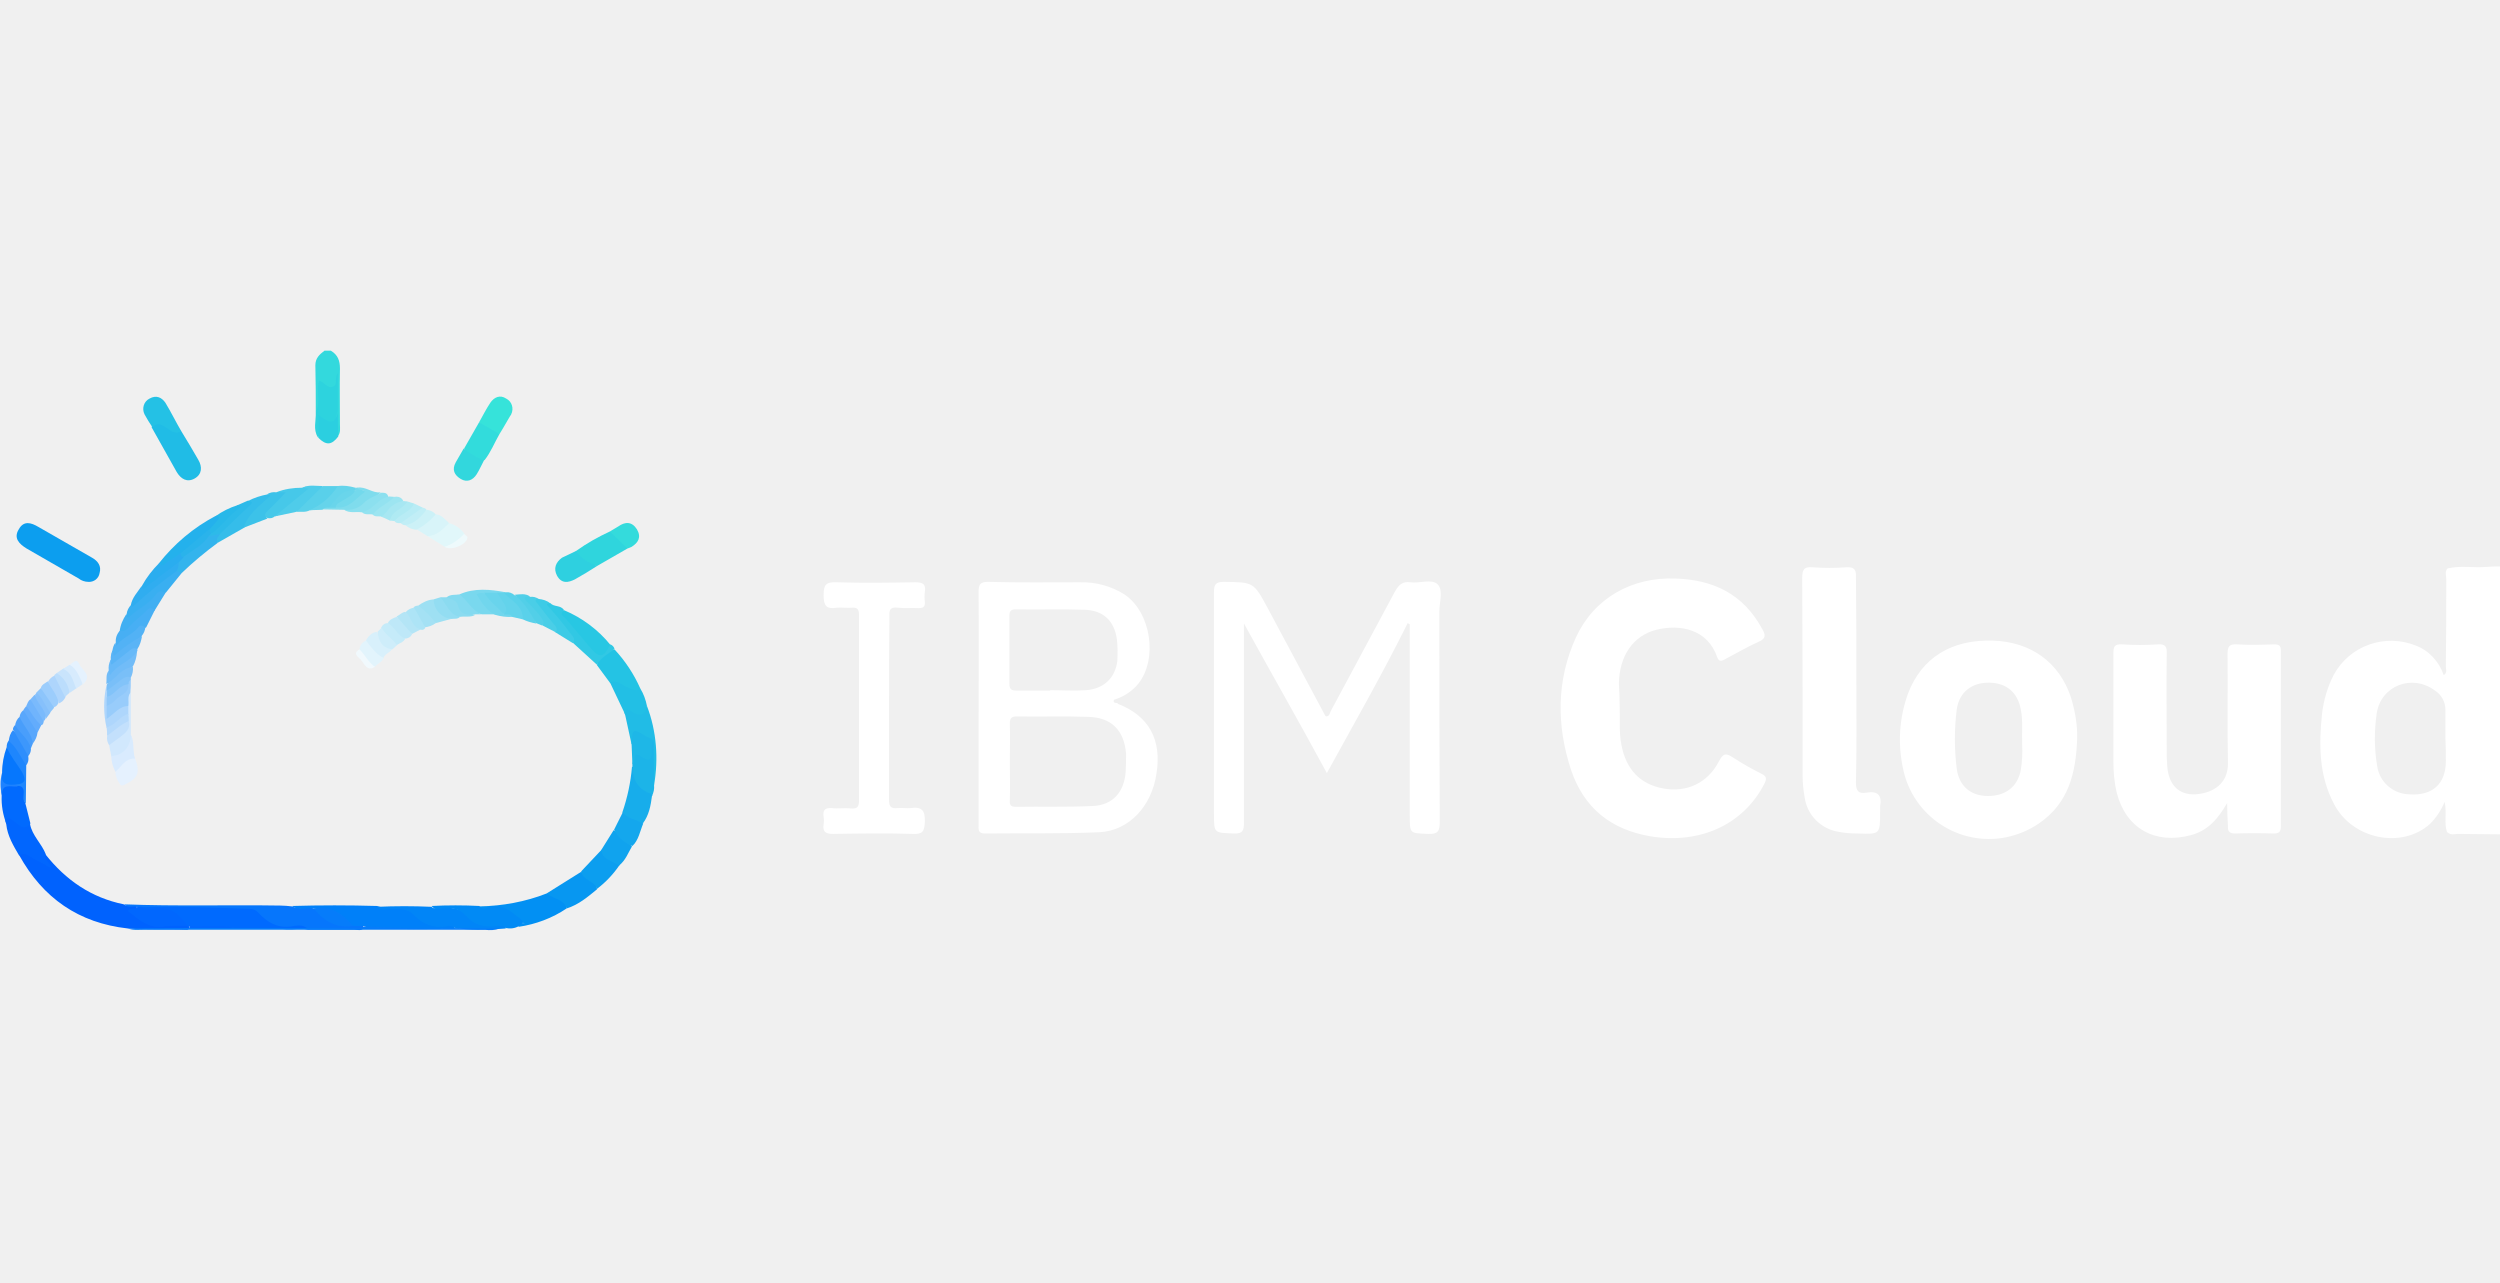
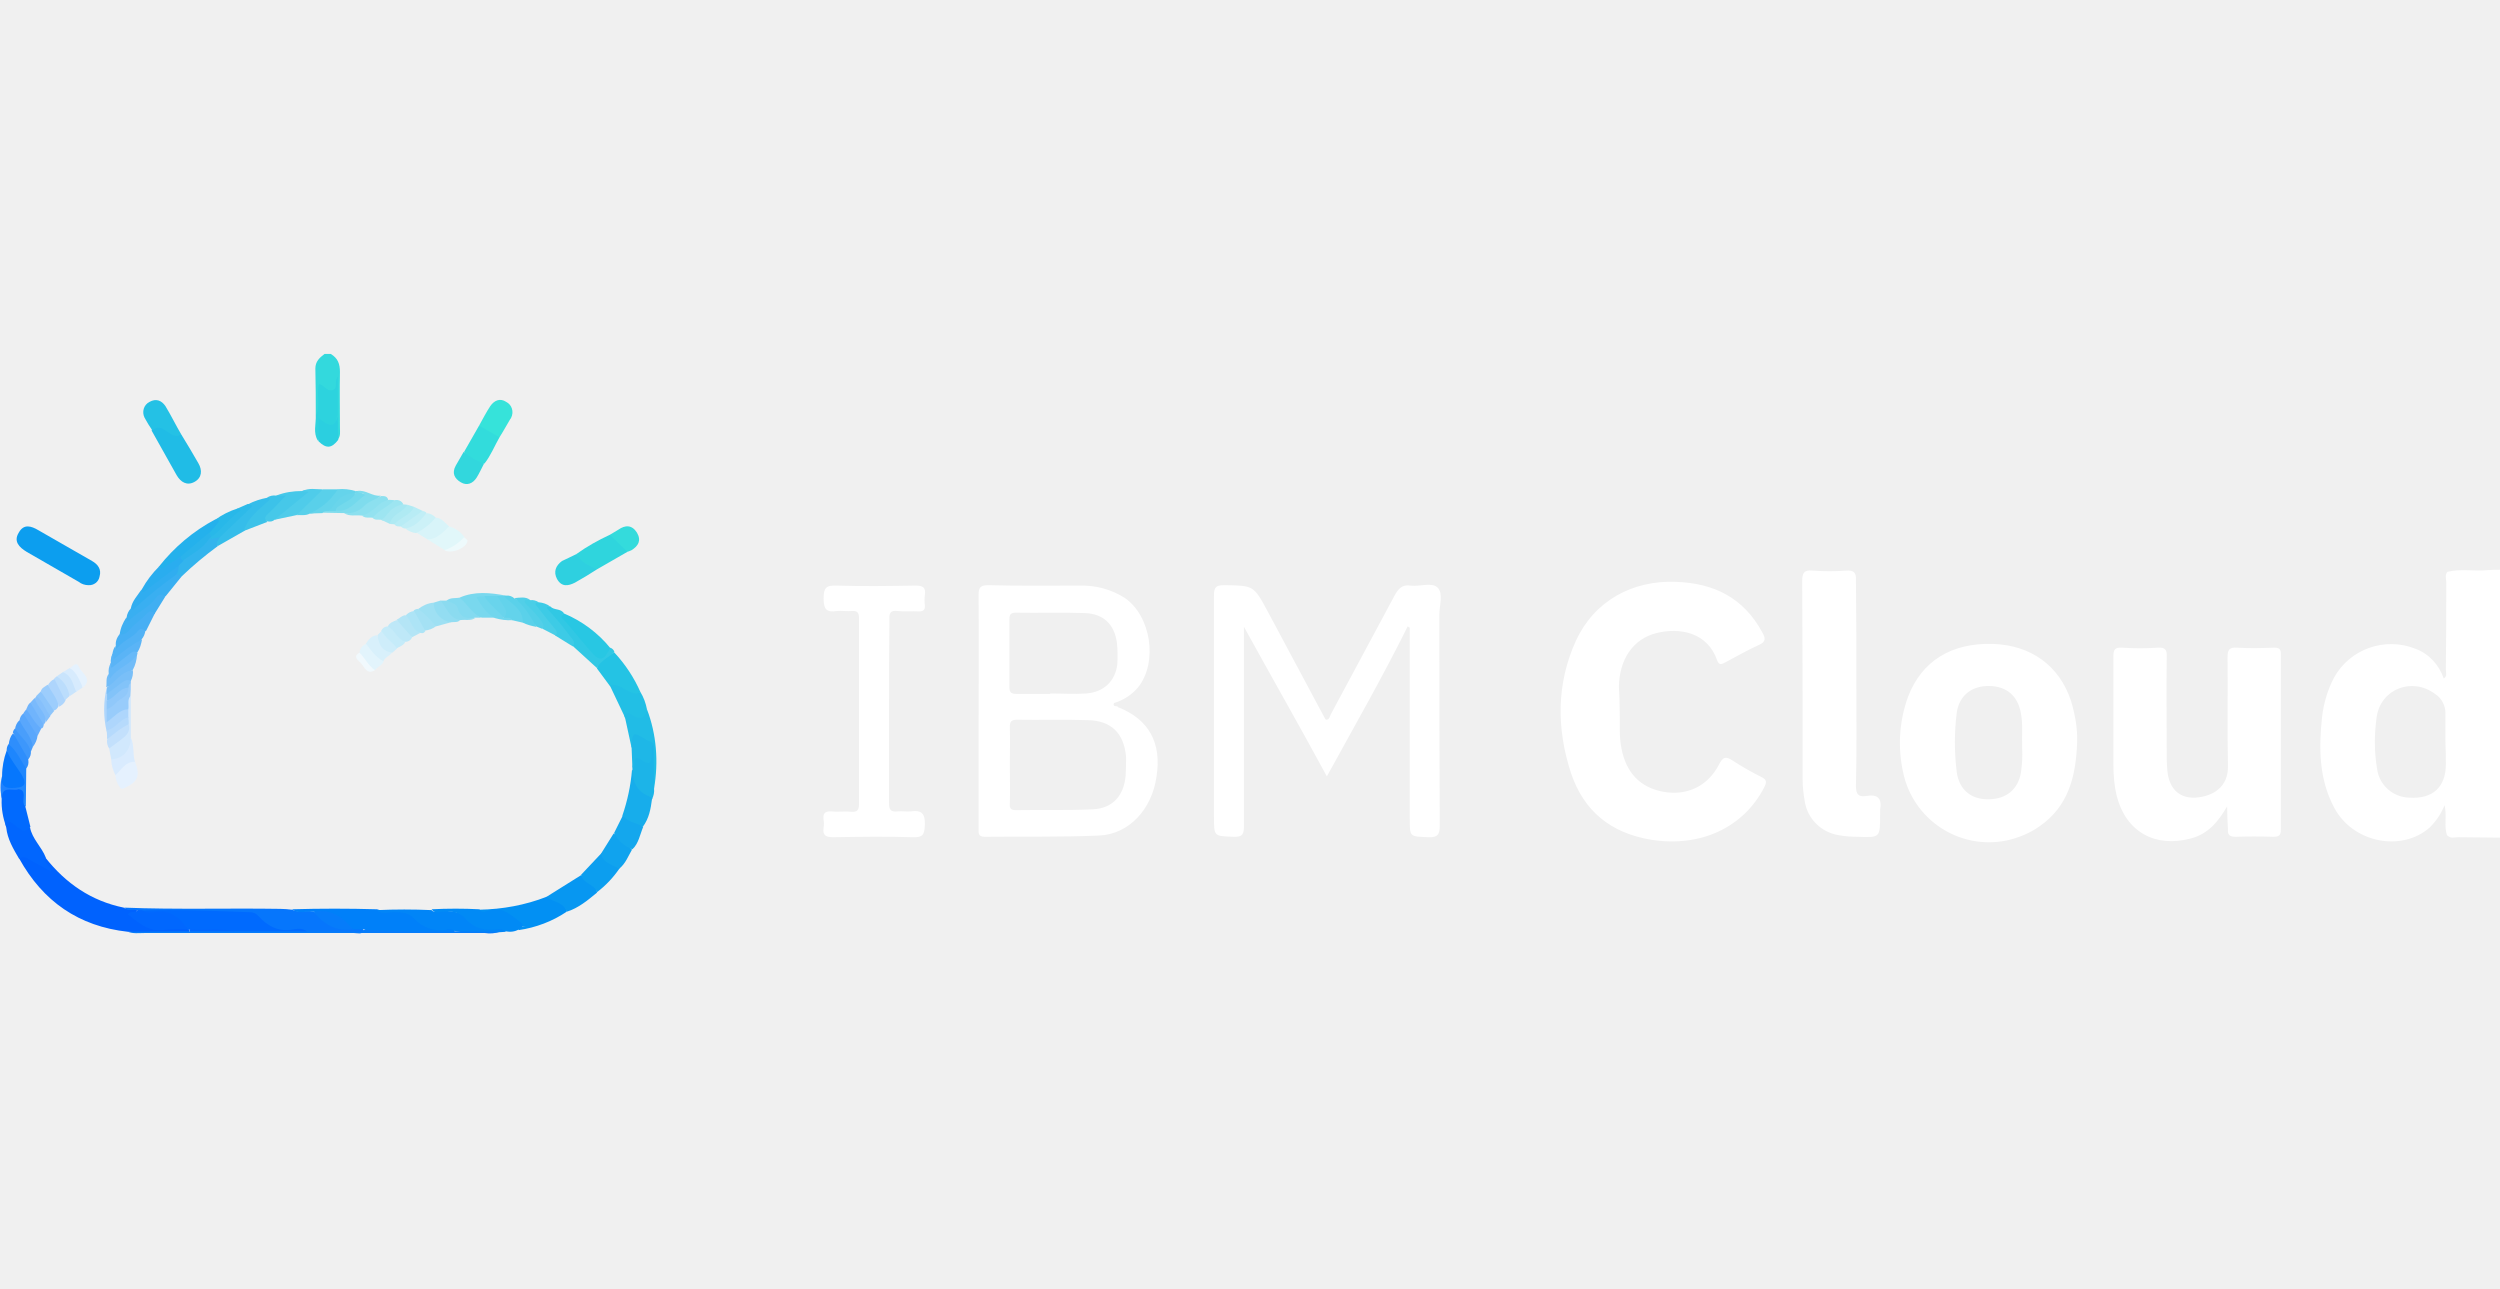
- <svg xmlns="http://www.w3.org/2000/svg" height="100" viewBox="20.6 251.1 600.1 139.4" width="195">
+ <svg xmlns="http://www.w3.org/2000/svg" height="50" viewBox="20.6 251.1 600.1 139.4" width="97">
  <path d="m96.4 265.8c0-3.7 0-7.4-.1-11.2 0-1.7 1-2.6 2.2-3.5h1.5c1.7 1 2.2 2.4 2.2 4.3-.1 4.5 0 9 0 13.5 0 .9.2 1.9-.5 2.7-1.5-1.7-.5-3.7-.8-5.5-.1-2.4 0-4.9.5-7.3-.1 1.8-.4 2-3.6.9-.2 1.3.1 2.6-.1 3.9-.2.8.2 2-1.3 2.2z" fill="#33d9dd" />
  <path d="m608.1 303.4c3.1-.8 6.3-.1 9.5-.4 1-.1 2.1-.1 3.1-.1v64.3c-3.4 0-6.8-.1-10.1-.1-.8 0-1.7.4-2.5-.4 1.7-1.4 3.7-.8 5.5-.9 6.2-.1 5.7.5 5.7-5.9v-50.7-2.6c.1-1.8-.9-2.5-2.5-2.5h-5.5c-1.2.1-2.4.3-3.2-.7z" fill="#fff" />
  <path d="m620.2 305.5c0-1.5-.4-2-1.9-2-3.4.1-6.8 0-10.2-.1-.7.7-.3 1.7-.3 2.5 0 7 0 14-.1 21 0 .7.4 1.5-.5 2.1-1.1-3.2-3.5-5.9-6.7-7.1-7.4-3-15.9 0-19.7 7-1.5 2.9-2.4 6-2.8 9.2-.8 7.5-.8 15 2.9 21.9 4.4 8.4 16.2 10.8 23 4.7 1.5-1.5 2.7-3.3 3.5-5.3.6 2.7-.2 5.1.6 7.3 3.4 0 6.8-.1 10.2-.1 1.5 0 2-.5 1.9-1.9 0-19.7 0-39.5.1-59.2zm-12.5 44.1c0 5.5-3.2 8.4-8.8 8-3.9-.1-7.2-3-7.7-6.9-.7-4.1-.7-8.3-.1-12.5 1-6.7 8.5-9.6 14-5.5 1.6 1 2.5 2.8 2.5 4.6v7c.1 1.8.1 3.6.1 5.3zm-198.3-12.5c.1 2.7-.2 5.6.4 8.6 1.1 5.9 4.5 9.5 10.1 10.5s10.6-1.3 13.3-6.5c1-1.9 1.6-2.1 3.3-1 2.3 1.5 4.6 2.8 7 4 1.2.6 1.2 1.2.6 2.4-5 9.7-15.3 14.5-27.2 12.6-9.6-1.6-16.1-6.8-19.2-16-3.5-10.7-3.5-21.5 1.2-31.8 4.4-9.5 13.5-14.5 23.9-14.1 9.2.3 16.3 3.8 20.8 12.1.8 1.4 1 2.3-.9 3.1-2.7 1.2-5.2 2.7-7.9 4.1-.8.4-1.5.9-2-.4-2.3-6.8-9-8-14.6-6.6s-8.9 6.3-9 12.9c.1 1.8.2 3.8.2 6.1zm-50.9-20.6c-6 12.1-12.7 23.8-19.4 36-6.6-12.2-13.3-23.9-19.9-35.9v47.7c0 1.9-.2 2.8-2.5 2.7-4.7-.2-4.7 0-4.7-4.8v-53.1c0-1.9.4-2.5 2.4-2.5 7.1.1 7.1 0 10.5 6.3l13.8 25.8.2.2c.9 0 .9-.9 1.2-1.4l15.3-28.5c.9-1.6 1.8-2.6 3.8-2.3 2.2.3 5.1-.9 6.5.5s.4 4.3.4 6.5c0 16.8 0 33.6.1 50.5 0 2.2-.4 3-2.8 2.9-4.4-.2-4.4 0-4.4-4.4v-45.9zm-69.5 19.4c-.2-.5-1.4.1-1-1 2.3-.7 4.3-2 5.8-3.8 4.8-6 3.1-17.2-3.3-21.5-3.2-2-6.9-3-10.7-2.9-7.3 0-14.6.1-22-.1-1.9 0-2.3.6-2.3 2.4.1 11.4 0 22.8 0 34.2v21.7c0 1.1-.2 2.1 1.5 2.1 9.1-.1 18.3.1 27.4-.3 7.2-.3 12.7-6.3 13.8-14.1 1.3-8.1-1.8-13.8-9.2-16.7zm-26.1-21.2c0-1.1.4-1.5 1.5-1.5 5.6.1 11.1-.1 16.7.1 4.4.2 7 2.7 7.6 7.1.2 1.7.2 3.5.1 5.2-.5 4.1-3.3 6.7-7.5 7-2.9.2-5.7 0-8.6 0v.1h-8.1c-1.2 0-1.7-.3-1.7-1.6zm27.9 37.6c-.4 4.8-3.1 7.9-7.9 8.1-6.2.3-12.3.1-18.5.2-1.2 0-1.5-.5-1.4-1.6.1-3.1 0-6.3 0-9.4 0-3 .1-5.9 0-8.9 0-1.3.3-1.8 1.7-1.8 5.6.1 11.3-.1 17 .1 5.6.1 8.7 3.1 9.2 8.8 0 1.5 0 3-.1 4.5zm226.9-18c-2.8-8.4-9.6-13.3-18.7-13.6-10-.3-17.1 4.1-20.4 12.7-2.1 5.8-2.5 12-1.2 18 2.3 11.4 13.4 18.8 24.8 16.5 2.8-.6 5.5-1.7 7.8-3.3 7.2-4.9 8.9-12.2 9.2-20.3.1-3.4-.5-6.7-1.5-10zm-12 17.3c-.7 4.1-3.6 6.4-7.9 6.4-4.1 0-6.9-2.3-7.5-6.5-.6-4.8-.6-9.6 0-14.3.6-4.2 3.7-6.5 7.9-6.4 4.1.1 6.8 2.4 7.5 6.6.5 2.5.2 5 .3 8.4.1 1.8 0 3.8-.3 5.8zm49.5 8.1c-2.1 3.6-4.5 6.6-8.7 7.7-8.6 2.3-15.6-1.6-17.8-10.2-.6-2.5-.8-5-.8-7.5v-25.9c0-1.6.2-2.3 2.1-2.2 2.9.2 5.7.2 8.6 0 1.7-.1 2.2.5 2.1 2.2-.1 7.9 0 15.7 0 23.5 0 1 0 2.1.1 3.1.2 4.7 2.6 7.4 6.8 7.2 4.3-.3 7.9-2.6 7.8-7.6-.2-8.7 0-17.5-.1-26.1 0-1.9.5-2.4 2.3-2.3 3 .2 5.9.1 8.9 0 1.3 0 1.6.4 1.6 1.6v42.1c0 1.4-.5 1.7-1.8 1.7-3-.1-6.1-.1-9.1 0-1.3 0-1.9-.4-1.8-1.7-.1-1.9-.2-3.7-.2-5.6zm-89-29.5c0 8.2.1 16.4-.1 24.6 0 2 .6 2.7 2.5 2.4 2.8-.5 3.8.7 3.3 3.3v1.3c0 5.4 0 5.4-5.3 5.2-1.6 0-3.1-.1-4.7-.4-4.2-.7-7.5-4-8.1-8.2-.3-1.7-.5-3.4-.5-5.2 0-15.8 0-31.7-.1-47.5 0-2 .4-2.8 2.5-2.6 2.7.2 5.4.2 8.1 0 1.7-.1 2.4.4 2.3 2.3.1 8.3.1 16.5.1 24.8zm-232.2 6.8v21.9c0 1.6.4 2.2 2.1 2 1-.1 2.1.1 3.1 0 2.7-.4 3.5.6 3.4 3.3-.1 2.3-.5 3-2.9 2.9-6.3-.2-12.7-.1-19.1 0-1.7 0-2.6-.4-2.3-2.3.1-.6.1-1.2 0-1.8-.2-1.5.2-2.2 1.9-2.1 1.6.2 3.1-.1 4.7.1 1.6.1 1.9-.5 1.9-2v-44.4c0-1.3-.3-1.9-1.7-1.8-1.2.1-2.5-.1-3.6 0-2.5.4-3.2-.4-3.2-3s.6-3.2 3.2-3.1c6.3.2 12.5.1 18.8 0 1.8 0 2.6.4 2.3 2.3-.1.8-.1 1.6 0 2.4.1 1.2-.4 1.5-1.5 1.5-1.6-.1-3.3.1-5-.1s-2.1.4-2 2c-.1 7.4-.1 14.8-.1 22.2z" fill="#fff" />
  <path d="m51.3 389.8c-11.8-1.3-20.4-7.3-26.1-17.6.2-1.7 1.4-.8 2-.6 1.5.6 2.9 1.4 4.2 2.3-.1-.6-1.2-1.4.1-1.9 4.9 6.2 11 10.4 18.8 12 1 .8 2.2-.1 3.2.5-.1 1.3-1.2.9-2 1.1.1-.1.3 0 .4.1 3.4 3.1 7.6 3.1 11.8 2.9.6 0 1.2 0 1.8.3.3.1.5.4.6.6 0 .3-.3.6-.6.6-4.6-.2-9.4.1-14.2-.3z" fill="#0062fe" />
  <path d="m41.8 306.6c-.8 0-1.7-.3-2.3-.8l-12.5-7.2c-1.8-1.1-3.2-2.5-1.9-4.6 1.2-2.2 3-1.6 4.7-.6 4.3 2.5 8.6 4.9 12.9 7.4 1.4.8 2.3 2 1.8 3.7-.2 1.3-1.4 2.2-2.7 2.1z" fill="#0c9eef" />
  <path d="m53.5 384.6c-1-.3-2.2.4-3.1-.6 12.5.5 25 .1 37.5.3.9 0 1.9.1 2.8.2 1.6.8 3.3.1 4.9.4.7.2 1.4.6 2 1.2 2.3 1.9 4.9 3.1 8 2.5.9.1 1.9-.1 2.4 1-.6.9-1.6.5-2.4.5h-11.1c-.8-.2-1.5-.3-2.3-.2-3.9.4-7.4-.1-10.3-3.1-.9-.9-2.1-.7-3.2-.8-8-.6-16-.5-24-.6-.4-.2-.9-.5-1.2-.8z" fill="#0676fc" />
  <path d="m95.9 385c-1.7-.3-3.6.7-5.2-.6 6.8-.2 13.6-.2 20.4 0 1.9.7 3.9.3 5.9.3 1.2-.1 2.4.3 3.4 1.1 1.9 1.9 4.6 2.9 7.3 2.7.7-.1 2.4-.6 2 1.4-6.5 0-13 .2-19.5-.2-.8.1-1.6-.1-2.2-.5h-2.6c-3-1.8-5.9-3.8-9.5-4.2z" fill="#0080f9" />
  <path d="m64.1 270.4c1.4 2.3 2.8 4.6 4.1 6.9 1 1.7.9 3.5-.9 4.5s-3.3.1-4.3-1.6c-2-3.6-4-7.1-6-10.7.5-2.1 1.9-1.2 2.9-.8 1.5.6 2.9 1.2 4.2 1.7z" fill="#20bce6" />
  <path d="m135.7 384.5c5.5-.1 11-1.1 16.1-3.1 2.8.1 4.7 1.6 4.8 3.6-3.4 2.3-7.4 3.8-11.5 4.4-.1-.2-.1-.5.1-.7.3-.2.6-.2 1.5-.2-1.3 0-2.5-.6-3.3-1.5-1.3-1.4-3.3-2-5.2-1.5-.9.2-2.2.7-2.5-1z" fill="#0290f3" />
  <path d="m129.9 389.7c-.6-.5-1.4-.7-2.2-.4-2.8.5-5.7-.5-7.6-2.6-1.5-1.6-3.2-1.6-5.1-1.6-1.3 0-2.8.6-3.9-.5 4.4-.2 8.7-.2 13.1 0 .2.3.5.4.9.3 3.7-.4 7.1.1 9.9 3 1 1.1 2.6.6 4 .7 1.1.1 2.5-.5 3 1.2l-1.4.1c-3.6.3-7.1.3-10.7-.2z" fill="#0185f7" />
  <path d="m142 389.7c-.6-.5-1.4-.7-2.2-.5-2.9.4-5.4-.2-7.4-2.5-1.5-1.7-3.4-1.9-5.6-1.7-.9.1-1.9.4-2.6-.6 3.8-.2 7.7-.2 11.5 0 .3.6 1 .8 1.6.5 3.5-1.5 5.6.6 8.1 2.5 1.5 1.1.2 1.3-.2 1.8-1 .6-2.1.7-3.2.5z" fill="#018af5" />
  <path d="m171.2 298.6-7.3 4.2c-3.2-.4-4.4-1.3-4.9-3.7 2.5-1.8 5.2-3.3 8-4.6 2 .6 3.6 2.1 4.2 4.1z" fill="#2fd5dd" />
  <path d="m31.6 372c-.7 1.4 1.1 1.7 1.2 3.3-1.6-.9-3-1.7-4.4-2.4-1-.5-1.9-1.6-3.2-.6-1.4-2.4-2.8-4.7-3.1-7.5-.7-2.1.5-2.1 1.7-1.3 1.3.8 2.5 1.5 4 1.2.5 2.8 2.8 4.7 3.8 7.3z" fill="#0166fe" />
  <path d="m156.6 385c-.7-2.4-3.3-2.3-4.8-3.6l8.3-5.2c1.3 1.3 3.7 1.7 3.8 4.2-2.2 1.8-4.4 3.7-7.3 4.6z" fill="#0797f1" />
  <path d="m167 330.8-3.1-4.2c.3-2.5 2.2-3.2 4.2-3.8 2.6 2.8 4.7 6 6.2 9.4-.7 1.5-1.8.9-2.8.5-1.5-.6-3-1.4-4.5-1.9z" fill="#24c3e4" />
  <path d="m27.9 364.6c-1.5 1.9-2.6.4-3.9-.5-.8-.6-1.9-1.7-1.9.5-.8-2.1-1.2-4.4-1.1-6.7-.3-2.8-.2-2.9 3.5-2.9 1.5 0 2.1.8 2 2.3-.2.9-.1 1.7.2 2.5z" fill="#016afe" />
  <path d="m129.9 389.7 10.7.1c-1.2.4-2.4.5-3.6.3h-81.8c-1.3 0-2.6.2-3.9-.3l14.8-.1c1.6-1.1 3.3-.6 5-.6 2-.1 4 0 6-.1 5.8-.3 11.4.7 17.2.7 3.9 0 7.9 0 11.8.1.7 0 1.4.1 1.9-.5 7.3.4 14.6.6 21.9.4z" fill="#067cfa" />
  <path d="m177.1 358c-.3 2.3-.7 4.6-2.2 6.6-2-.3-4.1-.2-4.9-2.7 1.2-3.5 2-7.2 2.3-10.9.9 0 1 .7 1 1.2-.1 2.2 1.1 3.5 3 4.2.6.1.9.7.8 1.2.1.2.1.3 0 .4z" fill="#17adeb" />
  <path d="m156 313.4c4.3 1.8 8.2 4.7 11.1 8.3.5 2.2-1.6 2.3-2.7 3.2-.8.6-1.5-.5-2-1.1-2.2-2.6-4.3-5.4-6.6-8-1.2-1.5-1.1-1.9.2-2.4z" fill="#28c7e3" />
  <path d="m64.1 270.4c-1.5 1-2.6-.2-3.7-.9s-2.1-1.2-3.2 0c-.7-1-1.3-2-1.9-3.1-.7-1.4-.2-3.1 1.2-3.8 1.6-.9 2.9-.3 3.8 1 1.4 2.3 2.5 4.6 3.8 6.8z" fill="#24c1e5" />
  <path d="m135.6 268.3c.9-1.6 1.7-3.2 2.7-4.7.9-1.3 2.3-2 3.8-1 1.4.7 1.9 2.4 1.2 3.8 0 .1-.1.2-.2.3-.9 1.5-1.7 3-2.6 4.4-2.2 0-3.7-1.1-4.9-2.8z" fill="#36e3da" />
  <path d="m135.6 268.3 4.9 2.8c-1.2 2.1-2.1 4.4-3.6 6.3-2.1.2-4-.9-4.9-2.8z" fill="#32dcdc" />
  <path d="m96.4 265.8c1.3-2.3 0-4.9.8-7.5 1.2.3 1.9 1.8 3.1 1.5 1.6-.3.4-2 1.4-3.3v9.2c-.2.3-.3.6-.3 1-.2 2.1-.7 2.4-2.6 1.6-.4-.2-.6-.6-1.1-.6-.3 1.4.4 3-.8 4.2-1.2-1.9-.4-4-.5-6.1z" fill="#2dd3de" />
  <path d="m159 299.1c1 2.1 3 2.8 4.9 3.7-1.7 1.1-3.5 2.2-5.3 3.2-1.6.8-3.2 1.1-4.3-.9-.9-1.7-.3-3.2 1.2-4.3 1.2-.6 2.4-1.1 3.5-1.7z" fill="#2ed0e0" />
  <path d="m163.9 380.3c-.6-2-3.4-2-3.8-4.2l4.9-5.2c1.3 1.4 3.3 2 4.3 3.7-1.5 2.2-3.3 4.1-5.4 5.7z" fill="#0c9eef" />
  <path d="m175.9 336.4c2.3 6 2.8 12.6 1.7 19-1.2-1.1-.8-2.6-.9-3.9 0-1.8.1-3.7 0-5.5-.5-1.7-2.2-2-3.4-2.7-.7.7-.2 1.8-1.1 2.3l-1.5-6.9c-.6-1.5-.1-2 1.3-1.4s2.8.4 3.9-.9z" fill="#21bce6" />
  <path d="m175.9 336.4c-.4 2.1-1.5 2.6-3.4 1.5-.3-.2-2-1.6-1.8.6-1.2-2.6-2.5-5.2-3.7-7.8 1.7-.6 2.8.6 4.2 1.2 1 .4 2 1.2 3.1.3.8 1.3 1.3 2.7 1.6 4.2z" fill="#22bfe5" />
  <path d="m177.5 344.8c0 3.5.1 7.1.1 10.6.1.9-.1 1.8-.5 2.6 0-.2 0-.5-.1-.5-3.2-1-4.5-3.3-4.6-6.5v-.6c.3-1.7.3-3.7 3-2.4.9.4.8-.6.9-1.2.3-.6-.2-1.8 1.2-2z" fill="#1cb4e8" />
  <path d="m58.7 302.2c3.7-4.7 8.3-8.6 13.6-11.4 1.3-.5 1.5.1 1 1.1-.6.9-1.2 1.7-2 2.3-2.2 2.2-4.6 4.2-7.1 6-1.1 1-2.4 1.8-3.7 2.5-.9.6-.9.5-1.8-.5z" fill="#24b1ec" />
  <path d="m131.9 274.6c1.5 1.2 3.1 2.2 4.9 2.8-.6 1.1-1.1 2.3-1.8 3.4-.9 1.4-2.3 2-3.8 1.1s-2.2-2.2-1.2-4c.6-1.1 1.3-2.2 1.9-3.3z" fill="#32d7dd" />
  <path d="m156 313.4c-1.3.9-.2 1.4.3 1.9 2 2.4 4 4.7 6 7.1 2.2 2.6 3.2 2.5 4.8-.8.5.2.9.6 1 1.1-1.4 1.2-3.3 2-4.2 3.8l-5.7-5.2c-1.6-3.1-4.1-5.5-6.1-8.2-.7-.9-1.5-1.7.6-1.4.9 1 2.5.4 3.3 1.7z" fill="#31c8e4" />
  <path d="m169.2 374.7c-1.5-1.1-3.9-1.3-4.3-3.7l3-4.8c1.7 1 3.1 2.4 4.4 3.9-.9 1.5-1.5 3.3-3.1 4.6z" fill="#10a3ee" />
  <path d="m80.1 287.2c1.5-.8 3.1-1.3 4.7-1.6 1.4-.3 1.7.3.7 1.2-2.3 2.1-4.4 4.4-6.3 6.8l-6.3 3.6c-1.4-1-.2-1.7.3-2.4 1.6-1.9 3.3-3.6 5.1-5.2.7-.7 1.9-1.1 1.8-2.4z" fill="#35bdea" />
  <path d="m172.4 370c-1.9-.7-3.5-2.1-4.4-3.9l2.1-4.2c1.2 1.6 3.2 1.7 4.9 2.7-.8 1.9-1.1 4-2.6 5.4z" fill="#14a7ed" />
  <path d="m21.1 352.4c0-2.1.4-4.2 1.1-6.1 2.1 1.7 3.7 4 4.4 6.6.5 1.7-.1 2.9-2.2 2.5h-.8c-2.9.1-2.9.1-2.5-3z" fill="#0677fd" />
  <path d="m64.2 304.5-3.8 4.7c-2.9 1.1-4.6 3.9-7.3 5.3-.5.3-.9.9-1.5.9-1 .1-1-.4-.6-1.1.1-.8.5-1.6 1-2.1 2.7-2.6 5.6-5.1 8.6-7.3.8-.5 1.4-1.3 2.4-1.3.6.1 1 .4 1.2.9z" fill="#39aff1" />
  <path d="m177.5 344.8c-.6.5-.5 1.3-.5 1.9 0 2.1.1 3.6-2.7 1.7-2-1.3-.9 1.6-1.9 2l-.2-5c.2-3.6.3-3.7 3.5-1.7.6.4 1.5.4 1.8 1.1z" fill="#1eb7e7" />
  <path d="m86.5 290.9c-.4.4-1 .5-1.6.4-1.3-.4-1.3-1.1-.6-2 .4-.5.8-.9 1.2-1.3.8-.9 1.7-1.7 2.7-2.3.4.1 0-.5 0-.2 0 .1-.1.1-.2.1-.4 0-.9-.2-1.1-.5 2-.8 4.1-1.1 6.2-1.1.6-.2 1.2-.5 1.7.1.3.3 0 .7-.3.9-2.5 2.1-4.7 4.8-8 5.9z" fill="#46c8e9" />
  <path d="m64.2 304.5-1.2-.5c-.4-.7-.1-1.4.1-2.2.3-.6.7-1 1.2-1.4 2.3-1.6 4.4-3.4 6.6-5.2.8-.3 1.7-.8 2.5-.1-.3.7-1.2 1.2-.5 2.1-3 2.2-6 4.7-8.7 7.3z" fill="#33b4ed" />
  <path d="m86.9 285.1h2.3c-1.5 1.6-2.8 3-4.2 4.3-.7.7-1.2 1.2-.2 2l-5.7 2.2c1-3.2 3.6-5.1 5.9-7.2.9-.8.1-.6-.3-.8.7-.5 1.5-.6 2.2-.5z" fill="#3cc2e9" />
  <path d="m128.4 292.5c1.5.4 2.8 1.3 3.7 2.6-.7 2-2.6 3.3-4.7 3.1l-4.2-2.6c1.7-1 3.2-2.4 5.2-3.1z" fill="#e1f7fa" />
  <path d="m171.2 298.6-4.2-4.1c.7-.4 1.3-.8 2-1.2 1.7-1.2 3.3-1.2 4.5.7 1.1 1.9.3 3.2-1.3 4.2-.3.1-.6.3-1 .4z" fill="#34dbdc" />
  <path d="m97 272v-5.5c2 1.4 4 3.1 4.7-.7 0 2 0 3.9.1 5.9-1.6 2.1-2.9 2.2-4.8.3z" fill="#2bcfe0" />
  <path d="m50.9 314.4c.1.6.3 1.1.9.5 1.9-1.9 4.5-2.9 6.1-5.1.6-.9 1.4-1.3 2.4-.5l-2.6 4.2c-2 .7-3.3 2.2-4.7 3.6-.8.8-1.7 1.5-2.6 2.1-.5.3-1.2.6-1.1-.6.2-1.7.8-3 1.6-4.2z" fill="#40aff2" />
  <path d="m53 348.9c1.3 3.5.8 4.8-2.5 6.4-.6.3-1 .2-1.2-.3-.6-.8-1-1.9-1-2.9 1.2-2.8 2.4-3.6 4.7-3.2z" fill="#e5f1fe" />
  <path d="m152.6 311.7c-.3.2-1.2-.1-.4.8 1.8 2 3.6 4.1 5.2 6.3.5.7 1.5 1.4.7 2.5l-4.2-2.6c-1.2-2.4-3.4-4.2-4.7-6.5-.4-.7-1.5-2 .7-1.5 1 .1 2 .4 2.7 1z" fill="#3dcbe6" />
  <path d="m86.5 290.9 8.2-6.7-1.5-.2c1.6-.8 3.2-.4 4.8-.4.2.4.1.9-.3 1.2-2.1 1.6-3.4 4.1-6 5z" fill="#4fccea" />
  <path d="m91.8 289.8 6.3-6.2h3.7c.6.9.1 1.5-.5 2-1.9 1.5-3.5 3.7-6.3 3.8-1.1.6-2.2.3-3.2.4z" fill="#59d0ea" />
  <path d="m47.3 348.4-.5-2.6c.4-1.3 1.5-1.9 2.4-2.6 1.2-.7 1.8-2 1.6-3.3v-1.6-2.1c.2-1.1-.4-2.5 1.2-3v10c.5 3.1-.7 5-3.4 5.8-.5.1-1.1-.1-1.3-.6z" fill="#d1e8fd" />
  <path d="m130.9 309.6c3.6-1.6 7.4-1.2 11.1-.5-.1.2-.4.4-.6.5-.5.2-1.1.2-1.6.2h-2.7c-.6-.1-1.2 0-1.5-.5.8 2 2.9 3.1 3.8 5.1h-3.1c-2.6-.5-4.6-2.3-5.4-4.8z" fill="#79d8ee" />
  <path d="m49.3 318.4c1.9.3 2.5-1.5 3.7-2.4 1.1-.9 2.1-1.8 3.1-2.8.6-.6 1.1-.1 1.7.1l-2.1 4.2c-2.2 1.2-4.2 2.6-6.1 4.2-.8.6-1.6 1.3-1.2-.6-.1-.9.2-1.9.9-2.7z" fill="#47aff4" />
  <path d="m64.6 300.8-1 1c-1.9 3-5 4.6-7.8 6.6-.7.5-1.7.6-1.1-.9 1.1-2 2.5-3.8 4.1-5.4.9 1.3 1.5-.1 2.1-.4 1.1-.6 2.2-1.4 3.2-2.1.3.4.5.8.5 1.2z" fill="#2aadef" />
  <path d="m128.4 292.5c-1.5 1.4-2.9 3.1-5.2 3.1l-2.6-1.6c1.2-1.6 2.9-2.9 4.7-3.6 1.3.1 2.1 1.2 3.1 2.1z" fill="#d8f4f9" />
  <path d="m54.6 307.6c.1.7.3.9.9.4 2.6-2.1 5.3-4.1 8-6.1 0 .7-.1 1.5-.5 2.1-3.5 2.5-6.9 5.2-10 8.1-.3.3-.6.7-1 .1.3-1.8 1.6-3.1 2.6-4.6z" fill="#30adf0" />
  <path d="m24.8 355.2c2.5-.3 1.7-1.8 1-3.1-1.2-1.9-2.7-3.7-3.6-5.8 0-.6.1-1.1.5-1.6 2 .6 4 3.5 4.2 5.8l-.1 9.3c-.9-.8-.5-1.7-.5-2.7 0-1.1-.5-1.6-1.6-1.5-.2-.1-.2-.2-.2-.3.2 0 .2-.1.3-.1z" fill="#1e86fd" />
  <path d="m51.4 336.4v2.1c-1.6 1.4-2.6 3.5-5.2 3.2-.8-3.4-.8-7 0-10.5l.3.2c.2.5.4 1 .3 1.5v3.4c0 .5 0 1.1.1 1.6 1.6-.4 2.6-2.7 4.5-1.5z" fill="#aed6fc" />
  <path d="m47.3 348.4c2.8-.1 4.7-2.2 4.7-5.2.9 1.8.4 3.9 1 5.8-2.3-.1-3.2 1.9-4.7 3.2-.6-1.2-1-2.5-1-3.8z" fill="#d9ebfe" />
  <path d="m48.3 321.2c.1.3 0 1.1.6.3 1.4-1.7 3.6-2.3 5-4.1.5-.6 1.1-.2 1.6.1-.1.8-.4 1.5-.9 2.1-1.5 2.2-4.1 3.1-6 4.9-.2.2-.6.5-.9.2-.6-.5-.3-1.1-.1-1.7.1-.6.3-1.3.7-1.8z" fill="#52b2f5" />
  <path d="m103.2 289.3-5.2-.1c0-1 .8-.9 1.4-1.1h1.6c3 .5 4.5-2 6.8-3.4.2 0-.1-.2-.2-.1-.7.4-1.3.5-1.3-.6 2.1-.4 3.7 1.4 5.7 1.1-2.5 2.3-4.7 5.3-8.8 4.2z" fill="#7fdced" />
  <path d="m51.4 336.4c-2.1 0-3.3 1.8-5.2 3.1v-3.1c.7-1.4 2-2.1 3.1-3 .9-.6 1.5-1.4 1.7-2.5.2-.5.4-1 1-.8 0 1 0 2.1-.1 3.1-.8 1-.3 2.1-.5 3.2z" fill="#98ccfb" />
  <path d="m139.9 309.2h1.6c1.9.6 3.5 1.9 4.5 3.6.6.9 1.1 1.8.1 2.8l-2.6-.6c-.6-.6-1.5-.1-2.1-.5.4-.6.3-1.4-.1-2-.6-1-1.9-1.8-1.4-3.3z" fill="#63d3eb" />
  <path d="m149.9 310.7c-1 .1-.9.5-.3 1.1 1.3 1.6 2.5 3.3 3.9 4.9.5.6 1.1 1.2.5 2l-3.1-1.6c-.7-2.2-2.6-3.6-4.1-5.2-.4-.5-.9-1-.5-1.6s1.1-.4 1.6-.1c.7-.1 1.4.1 2 .5z" fill="#4acee7" />
  <path d="m128.9 315.5-3.7 1c-1.9-.8-3.4-2.3-4.2-4.2 1.1-.8 2.3-1.4 3.7-1.5.9 1.9 2.4 3.6 4.2 4.7z" fill="#9ee0f3" />
  <path d="m73.4 295.1-2.6.5c-.1-.4 0-.7.3-1 2.2-2.1 4.4-4.2 6.5-6.4l2.5-1.1c.8.2 1.5.3.4 1.2-2.4 2.3-4.7 4.5-7.1 6.8z" fill="#2dbae9" />
  <path d="m114.7 322.8c-.6.8-1.7 1.1-2.1 2.1-2.2-.3-3.9-2-4.2-4.2.6-1 1.3-1.9 2.6-2.1 1 1.6 2.2 3.1 3.7 4.2z" fill="#d8f0fb" />
  <path d="m108.5 320.7c1.2 1.6 2.3 3.2 4.2 4.2-.4 1-1.5 1.3-2.1 2.1-2.2-.5-3.2-2.1-3.7-4.2.1-1 .7-1.8 1.6-2.1z" fill="#e2f4fc" />
  <path d="m99.6 288.8c-.6 0-1.2-.1-1.6.5l-3.1.1c2.8-1.2 5.1-3.2 6.8-5.8 1.4-.2 2.8 0 4.2.4.1.1.2.3.2.4 0 .2-.1.2-.1.2-2.7.7-4.2 2.9-6.4 4.2z" fill="#65d4eb" />
  <path d="m130.9 309.6c1.9 1.5 3 3.8 5.2 4.8h-1.5c-2.1.6-3.9.4-4.9-1.9-.4-1-1.9-1-1.9-2.2 1-.8 2.1-.5 3.1-.7z" fill="#84daf0" />
  <path d="m77.6 288.2c.3.1 1.1.3.6.6-2.6 1.7-4.3 4.4-6.8 6.2-.4-.2-.8-.5-.5-1 .7-.8 1.4-1.5 2-2.3s0-.8-.5-.9c1.5-1.1 3.3-2 5.2-2.6z" fill="#28b8e9" />
  <path d="m128.9 315.5c-2.4-.3-4.2-2.3-4.2-4.7l1.6-.5c2.1 1 3 3.3 4.7 4.7-.5.6-1.3.4-2.1.5z" fill="#93ddf2" />
  <path d="m103.2 289.3c1.8.2 3.6-.4 4.8-1.7 1.1-1.1 2.7-1.6 4.1-2.4.8 0 1.5 0 1.7 1-2 1.4-3.5 3.9-6.4 3.7-1.4-.2-2.9.3-4.2-.6z" fill="#8ce0ef" />
  <path d="m146.1 315.6c.1-3.3-2.8-4.5-4.6-6.4l.6-.1c.7-.1 1.5.2 2 .7 2.8 1.2 4.7 3.8 5.2 6.8-1.1-.2-2.2-.5-3.2-1z" fill="#5ad1ea" />
  <path d="m141.5 314.4c.7.1 1.6-.2 2.1.6-1.4.1-2.8-.1-4.2-.5-2.1-1.1-3.2-3-4.4-4.9.6-.5 1.2-.3 1.7-.3 1.9 1.4 4.1 2.5 4.8 5.1z" fill="#71d6ed" />
  <path d="m119.5 319.2c-.3.6-.9 1-1.6 1-2.6.2-3.2-2-4.2-3.7.4-.9 1.3-1.2 2.1-1.5 1.8.9 3.3 2.1 3.7 4.2z" fill="#bee8f8" />
  <path d="m47.7 323.1.2 1.3c2.1-1.9 4.4-3.5 6.8-4.8-.2 1.1-.5 2.2-1.1 3.1-1.9.9-3.3 2.3-5 3.6-.4.3-.9.9-1.3.5-.4-.3-.3-1.1-.1-1.6-.1-.7.1-1.4.5-2.1z" fill="#5ab4f6" />
  <path d="m26.9 350.6c-1.4-2-2.3-4.3-4.2-5.8.1-1 .4-1.9 1-2.6 2 1.7 3.6 3.6 3.7 6.4.1.7 0 1.4-.5 2z" fill="#2e8efc" />
  <path d="m53.5 323.3c-.1 1.3-.4 2.5-1 3.6-2.1 1.3-3.6 3.6-6.2 4.1l-.2.1c.2-1.1-.2-2.2.6-3.2 2.1-1 3.6-2.9 5.5-4.1.5-.2.7-.7 1.3-.5z" fill="#71bcf8" />
  <path d="m53.5 323.3c-1.6 2.4-4.7 3.1-6.4 5.6-.3.4-.2-.7-.4-1-.1-.9 0-1.8.5-2.6.4.1-.6 1.9.8.7 1.2-1 2.5-1.9 3.7-2.9.6-.5 1.1-.8 1.9-.3 0 .2 0 .4-.1.5z" fill="#67b9f8" />
  <path d="m125.2 290.4c-1.3 1.5-2.9 2.8-4.7 3.7-1-.1-1.9-.5-2.6-1.1 1.7-1.2 3.3-2.7 5.2-3.7.8.1 1.6.5 2.1 1.1z" fill="#ccf1f7" />
  <path d="m113.7 316.5c1.7.9 2.3 3.1 4.2 3.7-.4.9-1.4 1.1-2.1 1.6-1.9-.8-3.5-1.9-3.7-4.2.3-.7.9-1.1 1.6-1.1z" fill="#c5ebf9" />
  <path d="m131 315c-2.6-.5-3.2-3.1-4.7-4.7h1.6c.9.6 2.3.6 2.6 1.9.6 2.4 2.4 2.4 4.2 2.3-1.1.7-2.4.3-3.7.5z" fill="#8bdbf0" />
  <path d="m149.3 316.5c-1.4-2.5-2.9-5-5.2-6.8 1.3-.1 2.6-.4 3.7.4-1 0-1.9 0-.7 1.3 1.2 1.1 2.3 2.3 3.3 3.6.4.7 1 1.2.4 2.1z" fill="#52cfe8" />
  <path d="m51.5 340c.5 1.9-.7 2.8-2 3.8-.9.7-1.8 1.3-2.7 2-.4-.6-.6-1.4-.5-2.1 1.2-2 2.6-3.6 5.2-3.7z" fill="#c3e0fc" />
  <path d="m30.4 332.1c.2-.9 1-1.1 1.6-1.6 1.9 1 3 3.1 2.6 5.2-.2.5-.6.9-1.1 1-2-.7-2.5-2.6-3.1-4.6z" fill="#9ccdfc" />
  <path d="m29.6 342.8c-.1.9-.5 1.8-1.1 2.6-1.4-2-3.1-3.8-3.2-6.4.1-.7.4-1.2.9-1.6 2.2 1.1 2.9 3.2 3.4 5.4z" fill="#59a7fc" />
  <path d="m112.2 317.6c.9 1.7 2.6 2.6 3.7 4.2l-1.1 1c-2.5-.3-3.3-2-3.6-4.2z" fill="#ceedfa" />
  <path d="m121 312.3c1.6 1.2 3 2.6 4.2 4.2-.8.6-1.7.9-2.6 1-1.7-1-2.7-2.8-2.7-4.8.3-.3.7-.4 1.1-.4z" fill="#a4e1f4" />
  <path d="m105.9 284.6v-.6h.5c.3.8 1.3.2 1.8 1-2.2 1.5-3.8 4.2-7.1 3.7-.6-.9.1-1.2.6-1.6 1.3-.9 2.7-1.8 4.2-2.5z" fill="#73d9ec" />
  <path d="m115.3 286.2c.9-.2 1.8.2 2.1 1-1.3 1.2-2.9 2-4 3.5-.2.4-.8.5-1.2.3l-.1-.1c-.7-.1-1.5.2-2.1-.5.7-2.7 3.2-3.3 5.3-4.2z" fill="#9de5f1" />
  <path d="m34.7 335.8c-.3-2-1.7-3.5-2.6-5.2.4-.7.9-1.2 1.6-1.5 1.8 1.1 2.8 3.1 2.6 5.2-.3.7-.9 1.2-1.6 1.5z" fill="#aed5fc" />
  <path d="m120 312.8 2.7 4.8c-.2.4-.6.6-1 .5-2-.2-3.1-1.4-3.7-4.2.4-.6 1.2-1 2-1.1z" fill="#ade4f6" />
  <path d="m117.9 313.8c1.5 1.2 1.5 3.7 3.7 4.2l-2.1 1.1-3.7-4.2c.7-.3 1.2-1 2.1-1.1z" fill="#b4e5f6" />
  <path d="m46.3 331.1c2.1-1.3 3.4-3.8 6.2-4.1.1.9-.1 1.8-.5 2.6-1.3.4-2.2 1.3-3.3 2-.8.5-1.3 1.4-2.5 1.1z" fill="#79bff8" />
  <path d="m25.3 339c.9 2.2 2.9 3.9 3.2 6.4-.2.4-.3.8-.5 1.2-1.7-1.5-3.2-3.1-3.8-5.4.1-.9.5-1.7 1.1-2.2z" fill="#499efb" />
  <path d="m34.2 328.5 1.6-1.1c2.2.1 3.4 2.1 3.2 4.7l-1.6 1.1c-1.3-1.4-2.3-3-3.2-4.7z" fill="#c9e4fc" />
  <path d="m120 287.8 2.1 1c-1.3 1.9-2.9 3.4-5.2 3.7-.6 0-1.2.1-1.6-.5.7-2.5 3.1-2.9 4.7-4.2z" fill="#b8ecf5" />
  <path d="m24.2 341c1.2 1.9 3.1 3.2 3.8 5.4.1.7-.1 1.4-.6 2l-3.7-6.4c0-.3.2-.7.5-1z" fill="#3d97fb" />
  <path d="m38.9 332.2c-.8-1.7-1-3.9-3.2-4.7l1.6-1c2.2.7 3.2 2.3 3.1 4.7z" fill="#d7ebfd" />
  <path d="m112.1 290.9c1.3-.6 1.7-2.1 3-2.8.7-.5 1.5-.8 2.3-.9l1 .1c-.4 2.4-3 2.9-4.2 4.6z" fill="#a7e7f2" />
  <path d="m116.8 292.5 5.2-3.7c.4 0 .8.2 1 .5-1.4 1.7-2.9 3.4-5.2 3.7-.3 0-.7-.2-1-.5z" fill="#c1eef6" />
  <path d="m115.3 286.2c-1.6 1.6-3.8 2.4-5.2 4.2-.9-.1-1.9.2-2.6-.5 1.6-.4 2.8-1.5 4-2.6.7-.6 1.6-1 2.5-1.2z" fill="#93e2f0" />
  <path d="m31.1 340.1c-.1.4-.1.8-.6.9-2.3-.6-3-2.6-3.6-4.6.3-.6.4-1.2 1-1.6 1.9 1.1 3.1 3.1 3.2 5.3z" fill="#70b4fc" />
  <path d="m114.2 291.9c.4-2.4 3.1-2.7 4.2-4.6l1.6.5c-.9 2.1-3.4 2.5-4.7 4.2z" fill="#afeaf3" />
  <path d="m46.3 332.7 3.4-2.6c.7-.5 1.4-1 2.3-.5v.5c-.4.2-.6.6-.5 1-1.7 1.1-2.8 3.3-5.2 3.1z" fill="#82c3f9" />
  <path d="m34.2 328.5c1.7 1 2.8 2.8 3.1 4.7l-1.1 1-2.6-5.2z" fill="#bbddfc" />
  <path d="m40.5 331.2c-.8-1.7-1.4-3.6-3.1-4.7.7-.5 1.6-1.7 2.2-.2.5 1.4 3.4 2.7.9 4.9z" fill="#e5f2fe" />
  <path d="m51.5 340c-2 .9-3.5 2.3-5.2 3.6 0-.7 0-1.4-.1-2.1 2.1-.5 3.2-2.7 5.2-3.2.1.7.1 1.2.1 1.7z" fill="#b6dafc" />
  <path d="m127.3 298.2c1.8-.6 3.4-1.7 4.7-3.1.3.3.9.6.8.9-.2 1.7-3.9 3.2-5.5 2.2z" fill="#eefafc" />
  <path d="m26.9 336.4c1.2 1.5 2 3.3 3.6 4.6l-.9 1.8-3.4-5.4c.2-.4.5-.7.7-1z" fill="#63acfc" />
  <path d="m31.1 340.1-3.2-5.3c.3-.4.7-.7 1-1.1 1.7 1.5 3.3 3.1 2.6 5.8z" fill="#7abafc" />
  <path d="m30.4 332.1 3.2 4.7-1 1.2c-1.9-1-2.4-3.1-3.3-4.8z" fill="#8dc5fb" />
  <path d="m106.9 322.8c1.3 1.3 2.1 3.1 3.7 4.2-1.9 1.2-2.5-.7-3.3-1.6-.4-.6-2.3-1.5-.4-2.6z" fill="#f1f9fd" />
  <path d="m29.4 333.2c1.5 1.3 2.1 3.3 3.3 4.8l-1.1 1.5c.1-2.4-2.2-3.6-2.6-5.8z" fill="#86c0fb" />
  <path d="m24.8 355.2v.5c-1.6.2-3.9-.9-3.7 2.2-.5-1.8-.5-3.7 0-5.5-.5 3.2 1.7 3 3.7 2.8z" fill="#1e82fe" />
  <path d="m94.3 389.7h-17.2c-2.7-.4-5.5-.1-8.2-.2-.9-.1-1.9.2-2.8-.2h-.5c-.6-.6-1.6-.8-2.1-1.4-1.4-1.7-3.4-2.1-5.5-2.1-1.1 0-2.6.6-3.3-1.1 8.7-.3 17.3.1 25.9.4.8 0 1.5.3 2 .9 2.1 2.3 4.6 3.8 8 3.3 1.1-.2 2.5-.5 3.7.4z" fill="#006afe" />
  <path d="m54.7 384.6c1.1.9 2.4.5 3.5.4 3.7-.5 5.6 1.7 7.5 4.2-1.8-.1-3.6-.1-5.5.1-3.8.7-6.3-1.6-8.9-3.7.6-1 1.8-.1 2.3-1zm11.4 4.6c3.6.3 7.3-.5 10.9.5h-10.9z" fill="#0167fe" />
  <path d="m95.9 385c4.1-.8 7 1.3 9.4 4.2-4 .6-7-1.2-9.4-4.2z" fill="#067cfa" />
  <path d="m70.8 294 .5 1-.5.5c-1.6 2.4-4.1 3.6-6.3 5.2-.4-.2-.6-.6-.5-1z" fill="#2ab3eb" />
  <path d="m141.5 314.4c-1.5-1.8-3.5-3.2-4.7-5.2h3.1l1.5 2.3c.6 1 1.2 1.9.1 2.9z" fill="#69d4ec" />
  <path d="m46.2 334.3c2-.6 3-3 5.2-3.1.2 2.3-2.1 2.5-3.1 3.8-.6.6-1.3 1.1-2.1 1.4z" fill="#90c8fa" />
  <path d="m105.9 284.6c-.7 1.4-2.2 1.9-3.4 2.7-.6.4-1.3.6-1.3 1.5h-1.6c1.7-2 3-4.5 6.3-4.2z" fill="#69d5eb" />
</svg>
